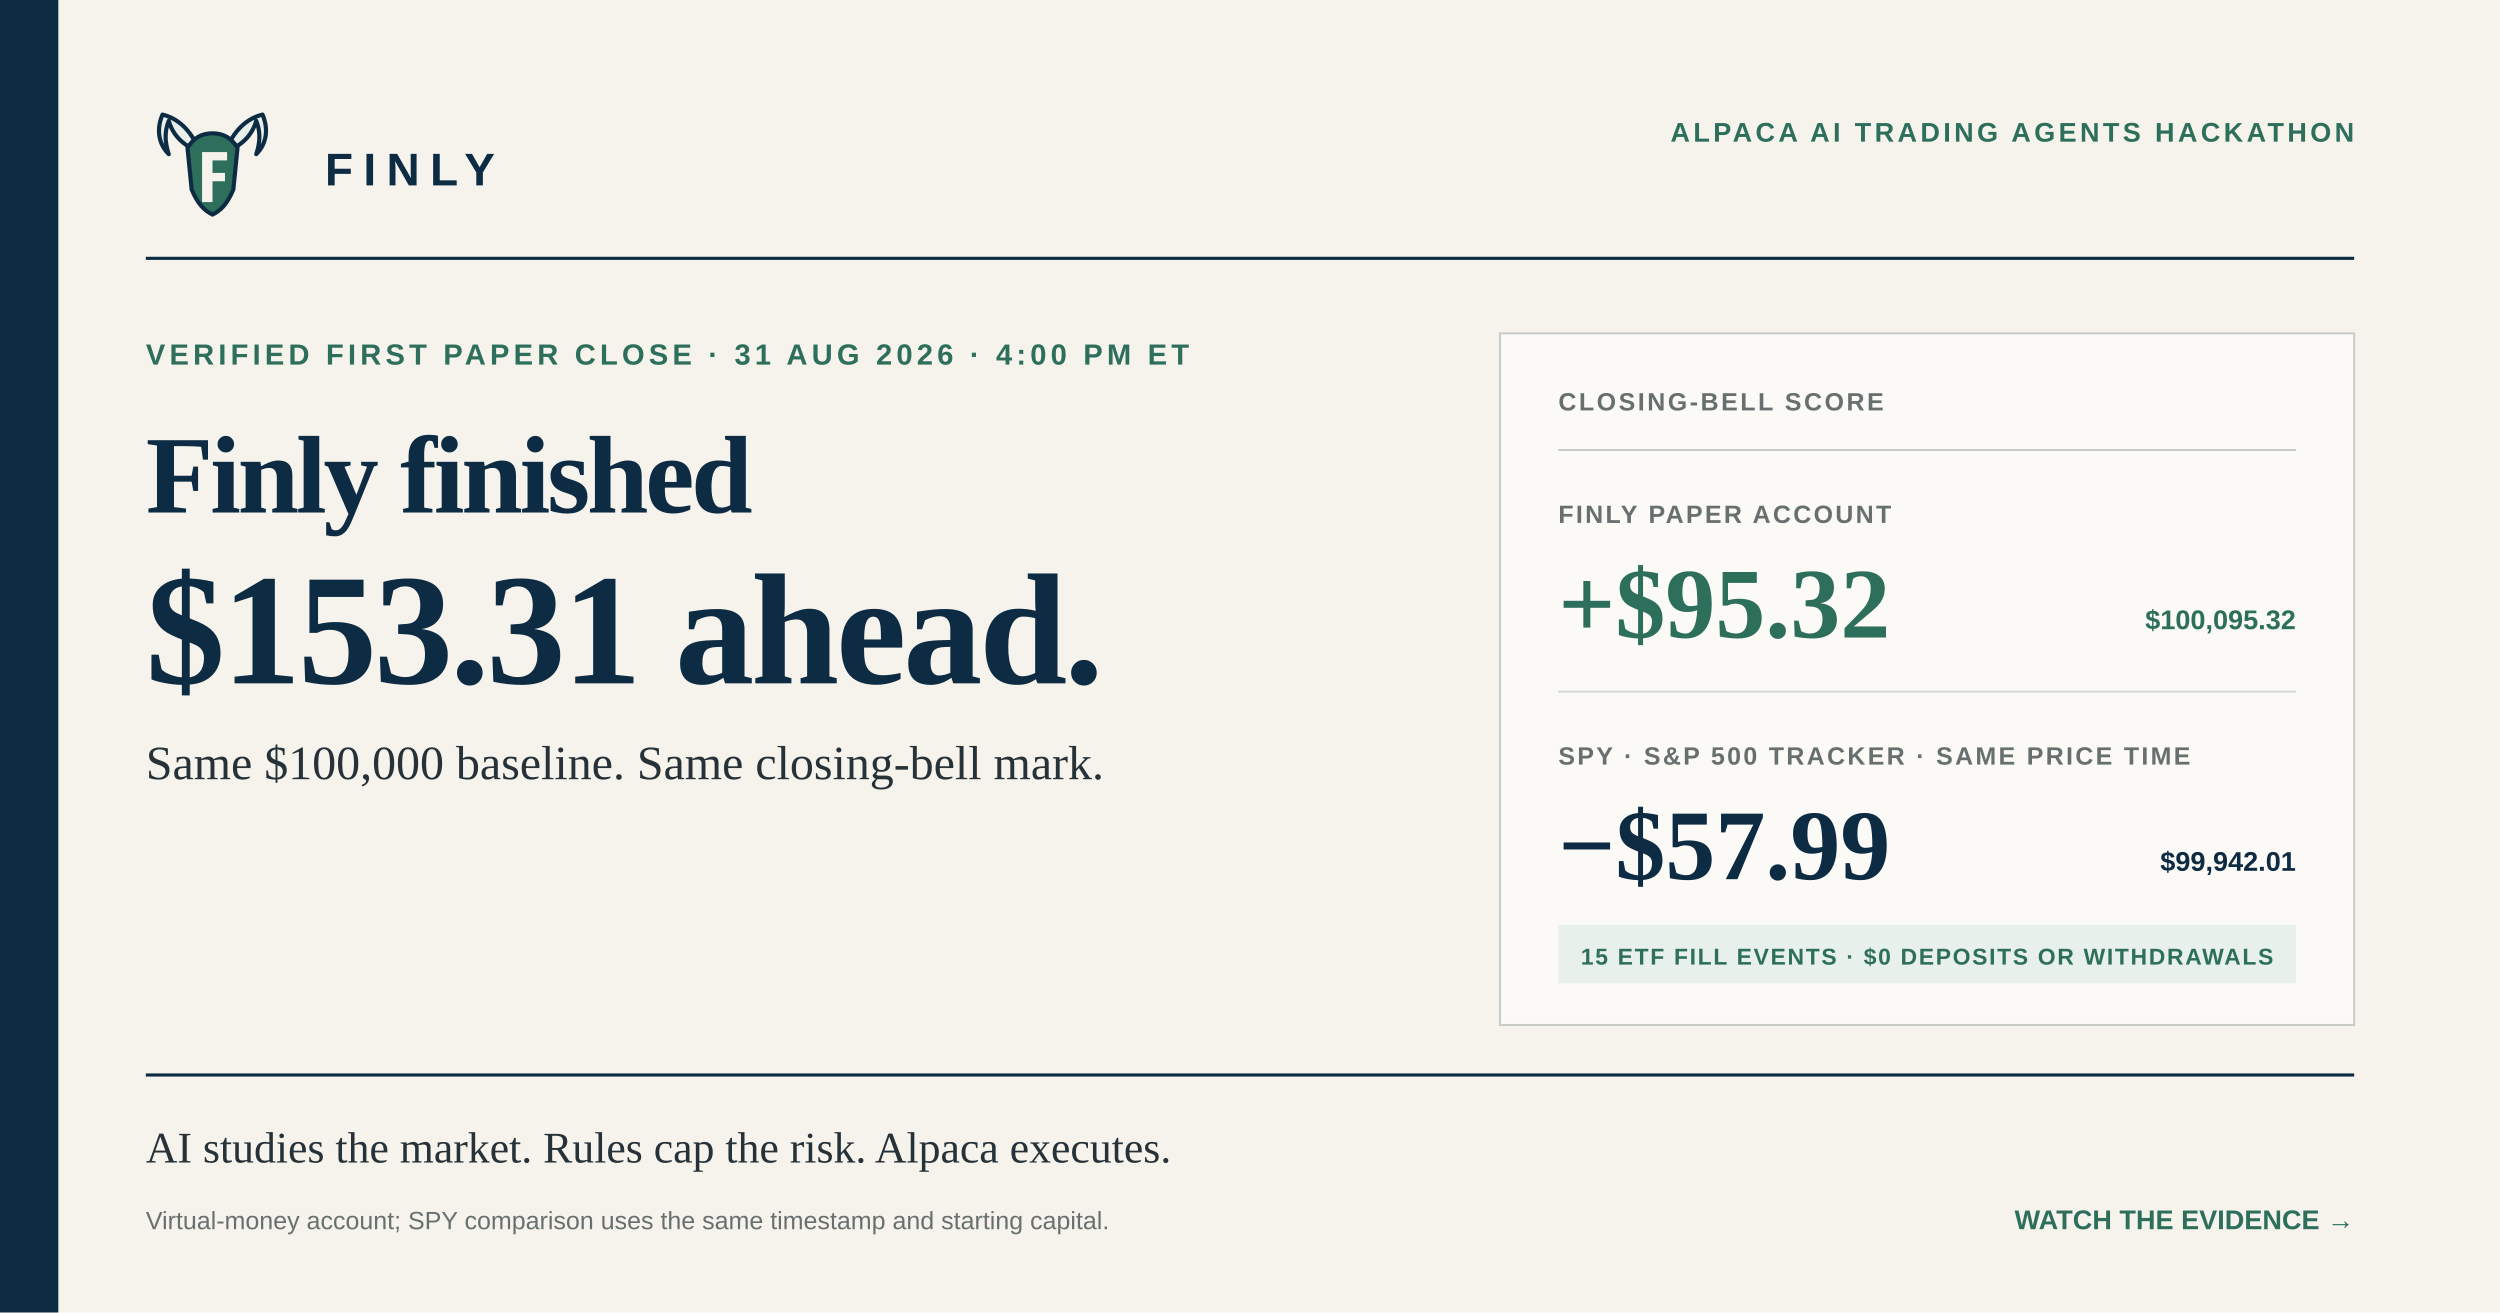
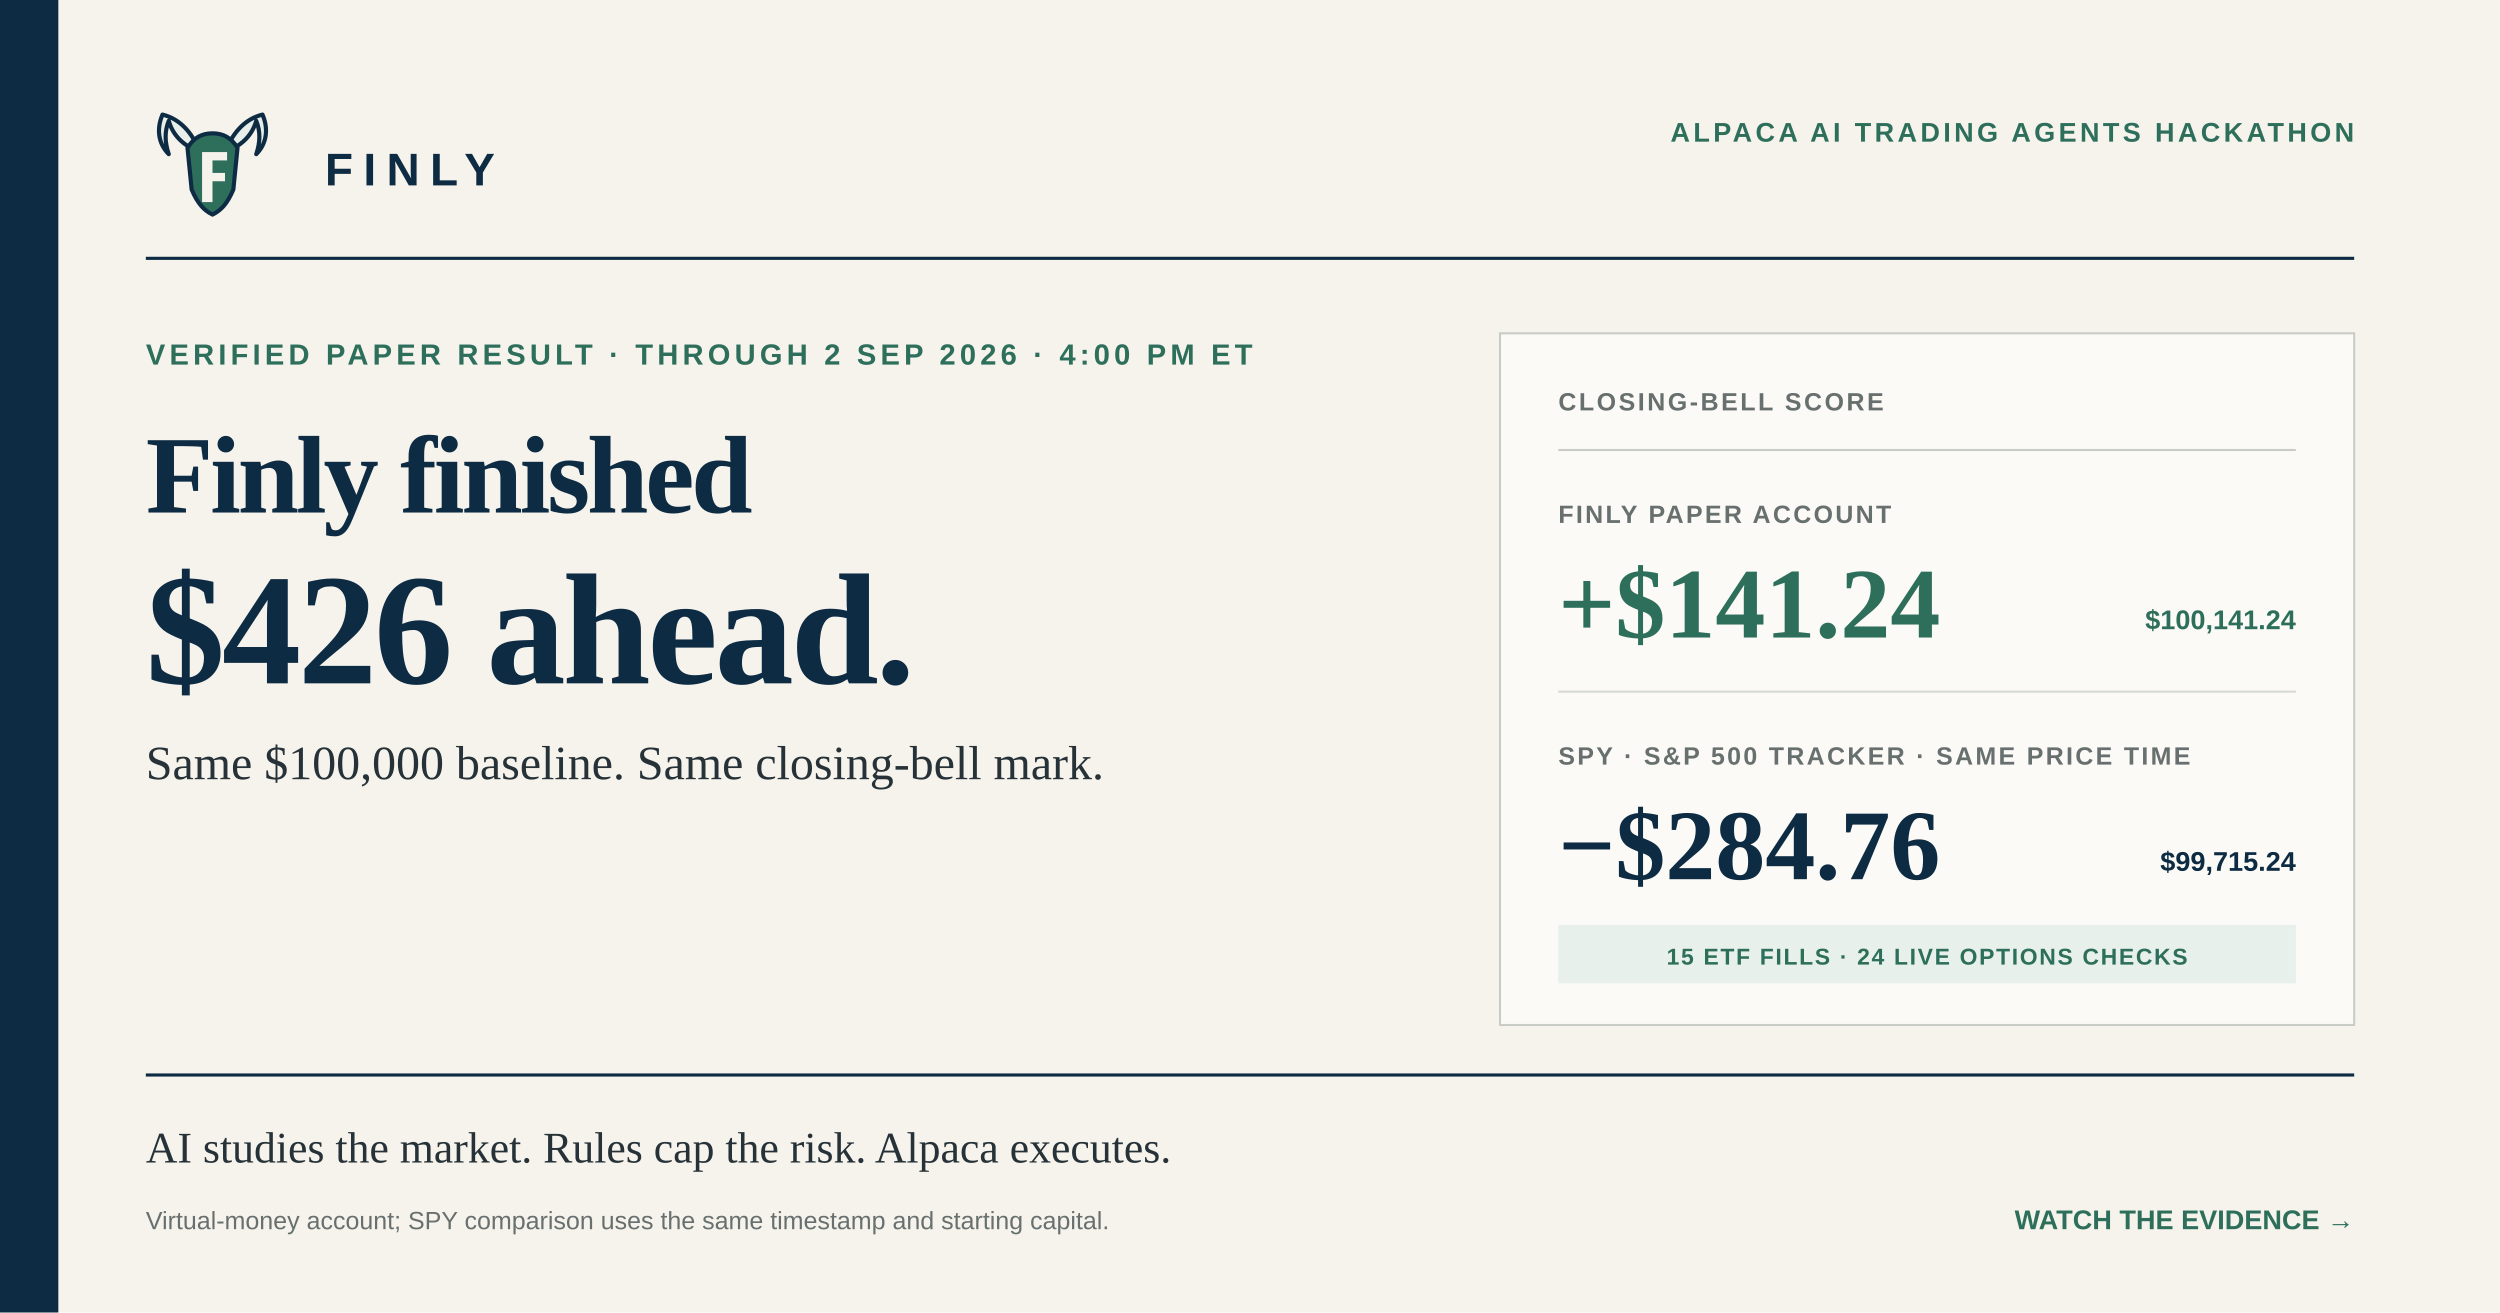
<svg xmlns="http://www.w3.org/2000/svg" width="1200" height="630" viewBox="0 0 1200 630" role="img" aria-labelledby="title desc">
  <rect width="1200" height="630" fill="#f6f3ec" />
  <rect x="0" y="0" width="28" height="630" fill="#0d2b43" />
  <g transform="translate(70 46)">
    <path d="M8 9c8 2 14 8 18 18-8-3-13-8-15-15-2 5-2 10 0 16-5-5-6-12-3-19Z" fill="#e8efea" stroke="#0d2b43" stroke-width="2" stroke-linejoin="round" />
    <path d="M56 9c-8 2-14 8-18 18 8-3 13-8 15-15 2 5 2 10 0 16 5-5 6-12 3-19Z" fill="#e8efea" stroke="#0d2b43" stroke-width="2" stroke-linejoin="round" />
    <path d="M20 25c3-5 7-7 12-7s9 2 12 7l-2 20c-3 7-6 10-10 12-4-2-7-5-10-12l-2-20Z" fill="#2e6f5c" stroke="#0d2b43" stroke-width="2" stroke-linejoin="round" />
    <path d="M27 27h12v4h-7v6h6v4h-6v10h-5V27Z" fill="#f6f3ec" />
    <text x="86" y="43" fill="#0d2b43" font-family="Arial, Helvetica, sans-serif" font-size="22" font-weight="700" letter-spacing="5">FINLY</text>
  </g>
  <text x="1130" y="68" fill="#2e6f5c" font-family="Arial, Helvetica, sans-serif" font-size="13" font-weight="700" letter-spacing="1.6" text-anchor="end">ALPACA AI TRADING AGENTS HACKATHON</text>
  <line x1="70" y1="124" x2="1130" y2="124" stroke="#0d2b43" stroke-width="1.5" />
-   <text x="70" y="175" fill="#2e6f5c" font-family="Arial, Helvetica, sans-serif" font-size="14" font-weight="700" letter-spacing="2">VERIFIED FIRST PAPER CLOSE · 31 AUG 2026 · 4:00 PM ET</text>
+   <text x="70" y="175" fill="#2e6f5c" font-family="Arial, Helvetica, sans-serif" font-size="14" font-weight="700" letter-spacing="2">VERIFIED PAPER RESULT · THROUGH 2 SEP 2026 · 4:00 PM ET</text>
  <g fill="#0d2b43" font-family="Georgia, Times New Roman, serif" font-weight="700" letter-spacing="-1.5">
    <text x="70" y="246" font-size="53">Finly finished</text>
-     <text x="70" y="328" font-size="76">$153.31 ahead.</text>
+     <text x="70" y="328" font-size="76">$426 ahead.</text>
  </g>
  <text x="70" y="374" fill="#263238" font-family="Georgia, Times New Roman, serif" font-size="23">Same $100,000 baseline. Same closing-bell mark.</text>
  <g transform="translate(720 160)" font-family="Arial, Helvetica, sans-serif">
    <rect width="410" height="332" fill="#fbfaf6" stroke="#c8ccc7" stroke-width="1" />
    <text x="28" y="37" fill="#68706f" font-size="12" font-weight="700" letter-spacing="1.2">CLOSING-BELL SCORE</text>
    <line x1="28" y1="56" x2="382" y2="56" stroke="#c8ccc7" stroke-width="1" />
    <text x="28" y="91" fill="#68706f" font-size="12" font-weight="700" letter-spacing="1.1">FINLY PAPER ACCOUNT</text>
-     <text x="28" y="146" fill="#2e6f5c" font-family="Georgia, Times New Roman, serif" font-size="48" font-weight="700">+$95.32</text>
-     <text x="382" y="142" fill="#2e6f5c" font-size="13" font-weight="700" text-anchor="end">$100,095.32</text>
+     <text x="28" y="146" fill="#2e6f5c" font-family="Georgia, Times New Roman, serif" font-size="48" font-weight="700">+$141.24</text>
+     <text x="382" y="142" fill="#2e6f5c" font-size="13" font-weight="700" text-anchor="end">$100,141.24</text>
    <line x1="28" y1="172" x2="382" y2="172" stroke="#d7d9d5" stroke-width="1" />
    <text x="28" y="207" fill="#68706f" font-size="12" font-weight="700" letter-spacing="1.1">SPY · S&amp;P 500 TRACKER · SAME PRICE TIME</text>
-     <text x="28" y="262" fill="#0d2b43" font-family="Georgia, Times New Roman, serif" font-size="48" font-weight="700">−$57.99</text>
-     <text x="382" y="258" fill="#0d2b43" font-size="13" font-weight="700" text-anchor="end">$99,942.01</text>
+     <text x="28" y="262" fill="#0d2b43" font-family="Georgia, Times New Roman, serif" font-size="48" font-weight="700">−$284.76</text>
+     <text x="382" y="258" fill="#0d2b43" font-size="13" font-weight="700" text-anchor="end">$99,715.24</text>
    <g transform="translate(28 284)">
      <rect width="354" height="28" fill="#e7f0eb" />
-       <text x="177" y="19" fill="#2e6f5c" font-size="11" font-weight="700" letter-spacing="0.8" text-anchor="middle">15 ETF FILL EVENTS · $0 DEPOSITS OR WITHDRAWALS</text>
+       <text x="177" y="19" fill="#2e6f5c" font-size="11" font-weight="700" letter-spacing="0.8" text-anchor="middle">15 ETF FILLS · 24 LIVE OPTIONS CHECKS</text>
    </g>
  </g>
  <line x1="70" y1="516" x2="1130" y2="516" stroke="#0d2b43" stroke-width="1.5" />
  <text x="70" y="558" fill="#263238" font-family="Georgia, Times New Roman, serif" font-size="21">AI studies the market. Rules cap the risk. Alpaca executes.</text>
  <text x="70" y="590" fill="#68706f" font-family="Arial, Helvetica, sans-serif" font-size="12">Virtual-money account; SPY comparison uses the same timestamp and starting capital.</text>
  <text x="1130" y="590" fill="#2e6f5c" font-family="Arial, Helvetica, sans-serif" font-size="13" font-weight="700" text-anchor="end">WATCH THE EVIDENCE →</text>
</svg>
